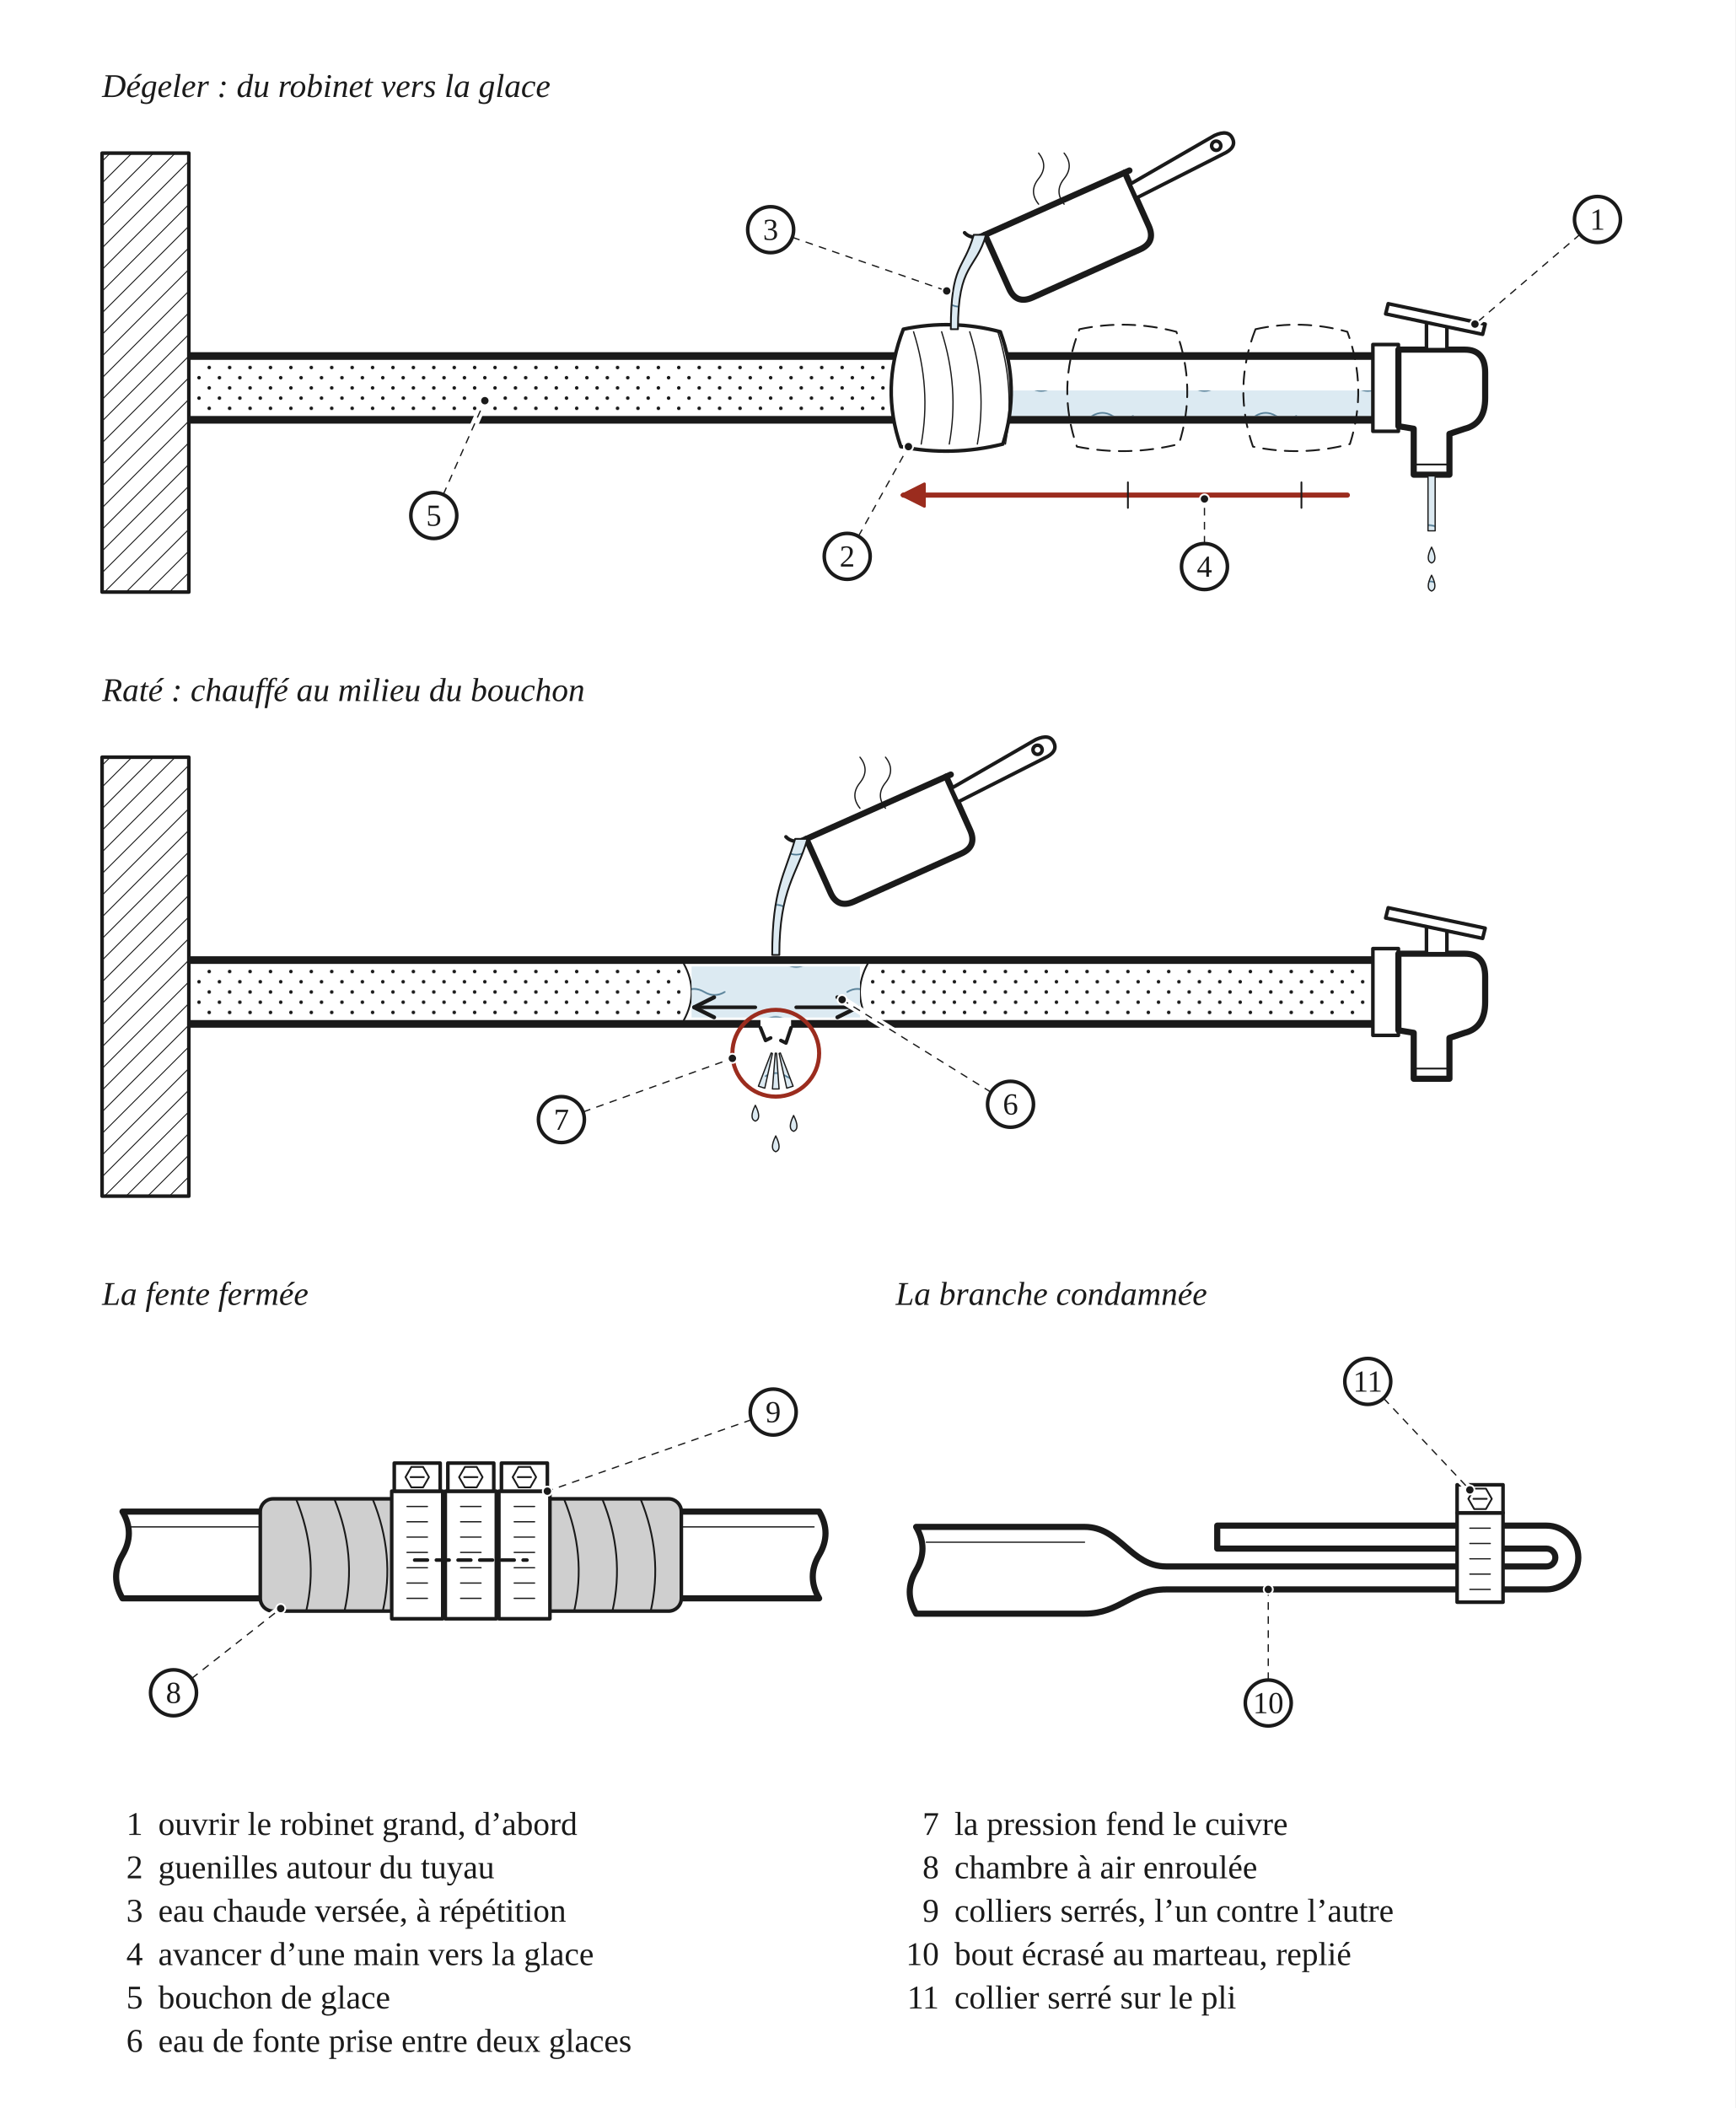
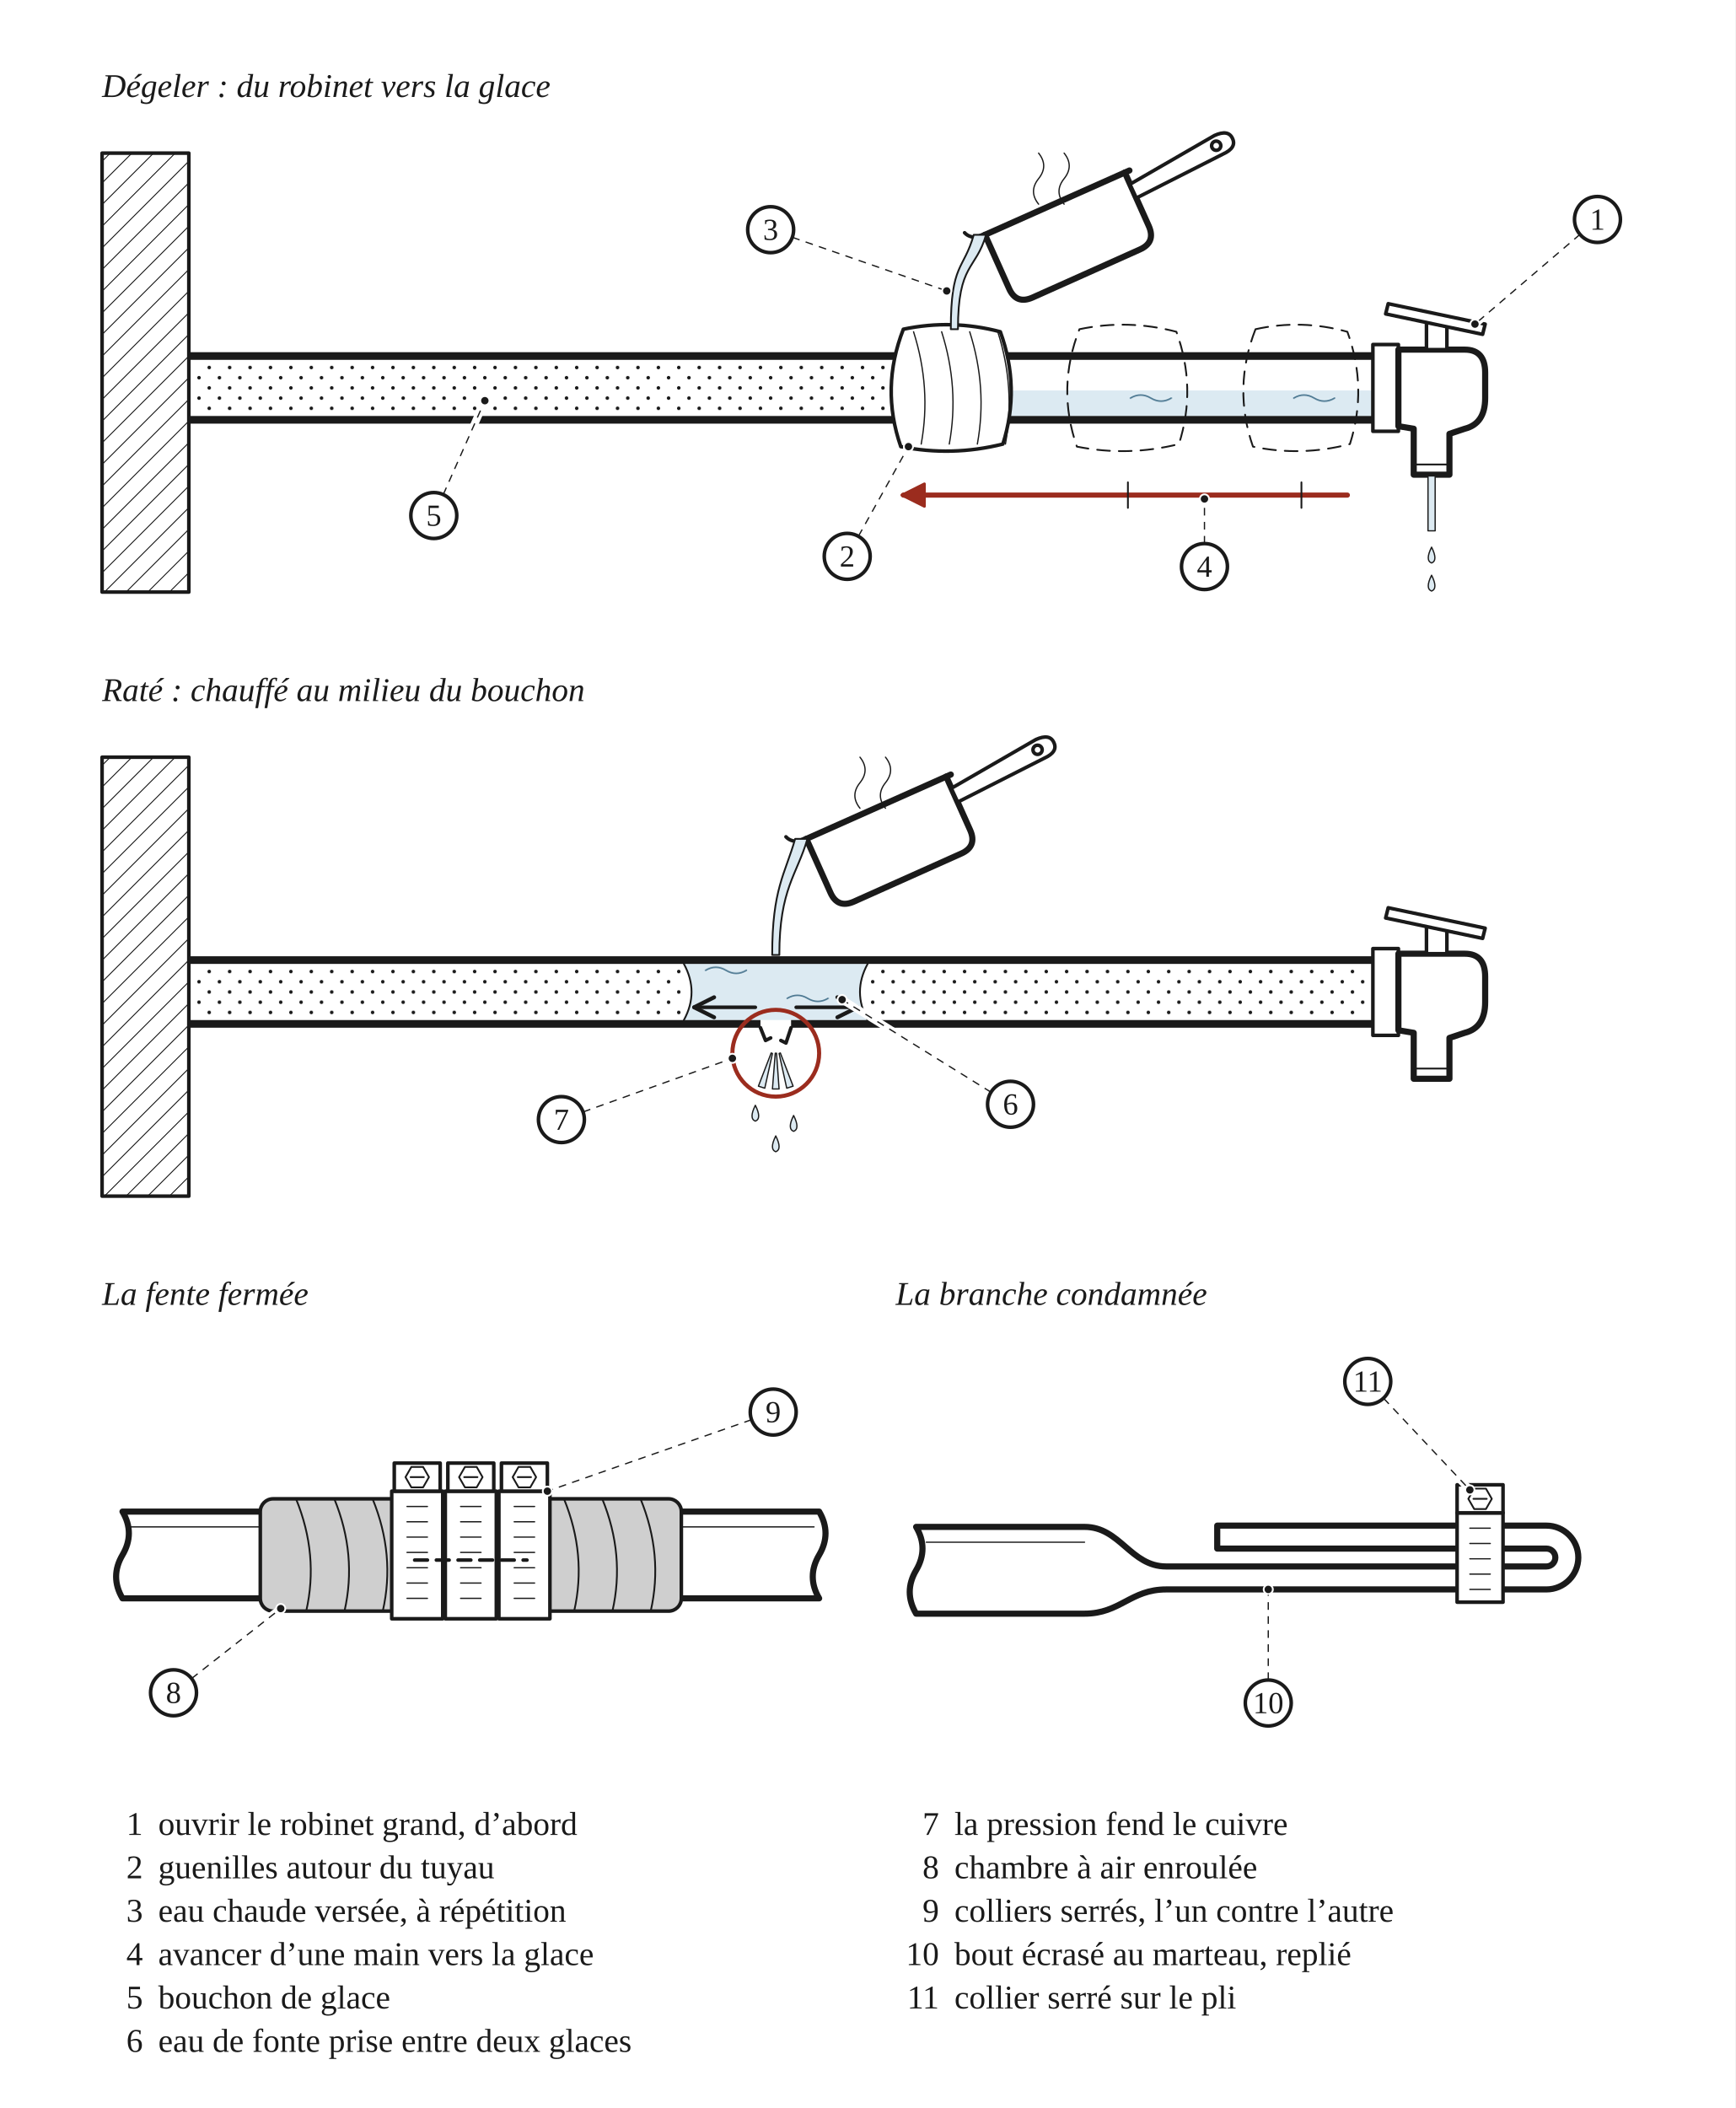
<svg xmlns="http://www.w3.org/2000/svg" width="680" height="826" viewBox="0 0 680 826" role="img">
  <defs>
    <pattern id="h-bois" width="6" height="6" patternUnits="userSpaceOnUse" patternTransform="rotate(45)">
      <line x1="0" y1="0" x2="0" y2="6" stroke="#1A1A1A" stroke-width="0.7" />
    </pattern>
    <pattern id="h-eau" width="64" height="22" patternUnits="userSpaceOnUse">
      <rect width="64" height="22" fill="#DCEAF2" />
      <path d="M4 7 q4 -2.4 8 0 t8 0 M36 18 q4 -2.4 8 0 t8 0" fill="none" stroke="#4F7A93" stroke-width="0.6" stroke-linecap="round" />
    </pattern>
    <pattern id="h-neige" width="8" height="8" patternUnits="userSpaceOnUse">
      <circle cx="2" cy="2" r="0.7" fill="#1A1A1A" stroke="none" />
      <circle cx="6" cy="6" r="0.7" fill="#1A1A1A" stroke="none" />
    </pattern>
    <marker id="fl" viewBox="0 0 10 10" refX="9" refY="5" markerWidth="7" markerHeight="7" orient="auto-start-reverse">
      <path d="M1 1 L9 5 L1 9" fill="none" stroke="#1A1A1A" stroke-width="1.6" stroke-linecap="round" stroke-linejoin="round" />
    </marker>
    <marker id="fl-r" viewBox="0 0 10 10" refX="8.5" refY="5" markerWidth="5.5" markerHeight="5.5" orient="auto-start-reverse">
      <path d="M1 1 L9 5 L1 9 Z" fill="#9B2C1E" stroke="#9B2C1E" stroke-width="1" stroke-linejoin="round" />
    </marker>
  </defs>
  <rect x="0" y="0" width="680" height="826" fill="#FFFFFF" />
  <text x="40" y="38" font-family="Georgia, 'Times New Roman', serif" font-size="13" font-style="italic" fill="#1A1A1A">Dégeler : du robinet vers la glace</text>
  <g transform="translate(40 46)" data-vue="degel">
    <rect x="0" y="14" width="34" height="172" fill="url(#h-bois)" stroke="#1A1A1A" stroke-width="1.4" stroke-linejoin="round" />
    <rect x="34" y="95" width="296" height="22" fill="url(#h-neige)" stroke="none" />
    <path d="M330 95 Q336 106 330 117" fill="none" stroke="#1A1A1A" stroke-width="0.7" stroke-linejoin="round" stroke-linecap="round" />
-     <rect x="331" y="107" width="169" height="10" fill="url(#h-eau)" stroke="none" />
+     <g transform="translate(-17 4)">
+       <rect x="348" y="103" width="169" height="10" fill="url(#h-eau)" stroke="none" />
+     </g>
    <rect x="34" y="92" width="466" height="3" fill="#1A1A1A" stroke="none" />
    <rect x="34" y="117" width="466" height="3" fill="#1A1A1A" stroke="none" />
    <rect x="498" y="89" width="10" height="34" fill="#FFFFFF" stroke="#1A1A1A" stroke-width="1.4" stroke-linejoin="round" stroke-linecap="round" />
    <path d="M508 91 L534 91 Q542 91 542 100 L542 110 Q542 120 534 122 L528 124 L528 140 L514 140 L514 122 L508 121 Z" fill="#FFFFFF" stroke="#1A1A1A" stroke-width="2.4" stroke-linejoin="round" stroke-linecap="round" />
    <line x1="514" y1="136" x2="528" y2="136" fill="none" stroke="#1A1A1A" stroke-width="0.7" stroke-linejoin="round" stroke-linecap="round" />
    <rect x="519" y="79" width="8" height="12" fill="#FFFFFF" stroke="#1A1A1A" stroke-width="1.4" stroke-linejoin="round" stroke-linecap="round" />
    <path d="M504 73 L542 81 L541 85 L503 77 Z" fill="#FFFFFF" stroke="#1A1A1A" stroke-width="1.4" stroke-linejoin="round" stroke-linecap="round" />
-     <rect x="519.6" y="140.5" width="2.8" height="21.5" fill="url(#h-eau)" stroke="#1A1A1A" stroke-width="0.5" stroke-linejoin="round" />
-     <path d="M521 168.4 Q523.6 173.6 521 174.6 Q518.4 173.6 521 168.4 Z" fill="url(#h-eau)" stroke="#1A1A1A" stroke-width="0.5" stroke-linejoin="round" />
-     <path d="M521 179.4 Q523.6 184.6 521 185.6 Q518.4 184.6 521 179.4 Z" fill="url(#h-eau)" stroke="#1A1A1A" stroke-width="0.5" stroke-linejoin="round" />
+     <g transform="translate(-17 4)">
+       <rect x="536.6" y="136.5" width="2.8" height="21.5" fill="url(#h-eau)" stroke="#1A1A1A" stroke-width="0.5" stroke-linejoin="round" />
+     </g>
+     <g transform="translate(-17 4)">
+       <path d="M538 164.4 Q540.6 169.6 538 170.6 Q535.4 169.6 538 164.4 Z" fill="url(#h-eau)" stroke="#1A1A1A" stroke-width="0.5" stroke-linejoin="round" />
+     </g>
+     <g transform="translate(-17 4)">
+       <path d="M538 175.4 Q540.6 180.6 538 181.6 Q535.4 180.6 538 175.4 Z" fill="url(#h-eau)" stroke="#1A1A1A" stroke-width="0.5" stroke-linejoin="round" />
+     </g>
    <path d="M452 83 Q470 79 488 84 Q496 106 489 128 Q470 133 451 129 Q443 106 452 83 Z" fill="none" stroke="#1A1A1A" stroke-width="0.7" stroke-linejoin="round" stroke-linecap="round" stroke-dasharray="5 3.5" />
    <path d="M383 83 Q402 79 421 84 Q429 106 422 128 Q402 133 382 129 Q374 106 383 83 Z" fill="none" stroke="#1A1A1A" stroke-width="0.7" stroke-linejoin="round" stroke-linecap="round" stroke-dasharray="5 3.5" />
    <path d="M314 83 Q333 79 352 84 Q360 106 353 128 Q333 133 313 129 Q305 106 314 83 Z" fill="#FFFFFF" stroke="#1A1A1A" stroke-width="1.4" stroke-linejoin="round" stroke-linecap="round" />
    <path d="M318 84 Q325 106 321 128" fill="none" stroke="#1A1A1A" stroke-width="0.5" stroke-linejoin="round" stroke-linecap="round" />
    <path d="M329 84 Q336 106 332 128" fill="none" stroke="#1A1A1A" stroke-width="0.5" stroke-linejoin="round" stroke-linecap="round" />
    <path d="M340 84 Q347 106 343 128" fill="none" stroke="#1A1A1A" stroke-width="0.5" stroke-linejoin="round" stroke-linecap="round" />
    <path d="M351 84 Q358 106 354 128" fill="none" stroke="#1A1A1A" stroke-width="0.5" stroke-linejoin="round" stroke-linecap="round" />
    <path d="M346 46 L355.4 67 Q358.2 73.4 364.6 70.6 L406.6 51.8 Q413 49 410.2 42.6 L400.8 21.6" fill="#FFFFFF" stroke="#1A1A1A" stroke-width="2.4" stroke-linejoin="round" stroke-linecap="round" />
    <line x1="344.2" y1="46.8" x2="402.6" y2="20.8" fill="none" stroke="#1A1A1A" stroke-width="2.4" stroke-linejoin="round" stroke-linecap="round" />
    <path d="M344.2 46.8 Q340.1 47.5 338 45.2" fill="none" stroke="#1A1A1A" stroke-width="1.4" stroke-linejoin="round" stroke-linecap="round" />
    <path d="M402.8 26.2 L435.9 7.1 Q441.4 4.6 443 8.3 Q444.7 11.9 439.2 14.4 L405.3 31.6 Z" fill="#FFFFFF" stroke="#1A1A1A" stroke-width="1.4" stroke-linejoin="round" stroke-linecap="round" />
    <circle cx="436.6" cy="11.1" r="1.8" fill="none" stroke="#1A1A1A" stroke-width="1.4" stroke-linejoin="round" stroke-linecap="round" />
-     <path d="M341.6 46 C337.6 60 332.6 57 332.6 83 L335.4 83 C335.4 57 342.4 60 346.4 46 Z" fill="url(#h-eau)" stroke="#1A1A1A" stroke-width="0.7" stroke-linejoin="round" />
+     <g transform="translate(-17 4)">
+       <path d="M358.6 42 C354.6 56 349.6 53 349.6 79 L352.4 79 C352.4 53 359.4 56 363.4 42 Z" fill="url(#h-eau)" stroke="#1A1A1A" stroke-width="0.7" stroke-linejoin="round" />
+     </g>
    <path d="M367 34 q-4 -5 0 -10 q4 -5 0 -10" fill="none" stroke="#1A1A1A" stroke-width="0.5" stroke-linejoin="round" stroke-linecap="round" />
    <path d="M377 34 q-4 -5 0 -10 q4 -5 0 -10" fill="none" stroke="#1A1A1A" stroke-width="0.5" stroke-linejoin="round" stroke-linecap="round" />
    <path d="M488 148 L314 148" fill="none" stroke="#9B2C1E" stroke-width="2" stroke-linejoin="round" stroke-linecap="round" marker-end="url(#fl-r)" />
    <line x1="402" y1="143" x2="402" y2="153" fill="none" stroke="#1A1A1A" stroke-width="0.7" stroke-linejoin="round" stroke-linecap="round" />
    <line x1="470" y1="143" x2="470" y2="153" fill="none" stroke="#1A1A1A" stroke-width="0.7" stroke-linejoin="round" stroke-linecap="round" />
  </g>
  <text x="40" y="274.7" font-family="Georgia, 'Times New Roman', serif" font-size="13" font-style="italic" fill="#1A1A1A">Raté : chauffé au milieu du bouchon</text>
  <g transform="translate(40 282.7)" data-vue="rate">
    <rect x="0" y="14" width="34" height="172" fill="url(#h-bois)" stroke="#1A1A1A" stroke-width="1.4" stroke-linejoin="round" />
+     <g transform="translate(-23.5 2.5)">
+       <path d="M251.5 92.5 L323.5 92.5 Q317.5 103.5 323.5 114.5 L251.5 114.5 Q257.5 103.5 251.5 92.5 Z" fill="url(#h-eau)" stroke="none" />
+     </g>
    <rect x="34" y="95" width="194" height="22" fill="url(#h-neige)" stroke="none" />
    <path d="M228 95 Q234 106 228 117" fill="none" stroke="#1A1A1A" stroke-width="0.7" stroke-linejoin="round" stroke-linecap="round" />
    <rect x="300" y="95" width="196" height="22" fill="url(#h-neige)" stroke="none" />
    <path d="M300 95 Q294 106 300 117" fill="none" stroke="#1A1A1A" stroke-width="0.7" stroke-linejoin="round" stroke-linecap="round" />
-     <rect x="231" y="96" width="66" height="20" fill="url(#h-eau)" stroke="none" />
    <path d="M256 112 L232 112" fill="none" stroke="#1A1A1A" stroke-width="1.4" stroke-linejoin="round" stroke-linecap="round" marker-end="url(#fl)" />
    <path d="M272 112 L296 112" fill="none" stroke="#1A1A1A" stroke-width="1.4" stroke-linejoin="round" stroke-linecap="round" marker-end="url(#fl)" />
    <rect x="34" y="92" width="466" height="3" fill="#1A1A1A" stroke="none" />
    <rect x="34" y="117" width="224" height="3" fill="#1A1A1A" stroke="none" />
    <rect x="270" y="117" width="230" height="3" fill="#1A1A1A" stroke="none" />
    <rect x="498" y="89" width="10" height="34" fill="#FFFFFF" stroke="#1A1A1A" stroke-width="1.4" stroke-linejoin="round" stroke-linecap="round" />
    <path d="M508 91 L534 91 Q542 91 542 100 L542 110 Q542 120 534 122 L528 124 L528 140 L514 140 L514 122 L508 121 Z" fill="#FFFFFF" stroke="#1A1A1A" stroke-width="2.4" stroke-linejoin="round" stroke-linecap="round" />
    <line x1="514" y1="136" x2="528" y2="136" fill="none" stroke="#1A1A1A" stroke-width="0.7" stroke-linejoin="round" stroke-linecap="round" />
    <rect x="519" y="79" width="8" height="12" fill="#FFFFFF" stroke="#1A1A1A" stroke-width="1.4" stroke-linejoin="round" stroke-linecap="round" />
    <path d="M504 73 L542 81 L541 85 L503 77 Z" fill="#FFFFFF" stroke="#1A1A1A" stroke-width="1.4" stroke-linejoin="round" stroke-linecap="round" />
    <path d="M258 120 L260 125 L262 124" fill="none" stroke="#1A1A1A" stroke-width="1.4" stroke-linejoin="round" stroke-linecap="round" />
    <path d="M270 120 L268 126 L266 125" fill="none" stroke="#1A1A1A" stroke-width="1.4" stroke-linejoin="round" stroke-linecap="round" />
-     <path d="M262.7 130.1 L259.7 143.7 L257.2 142.9 L262.2 129.9 Z" fill="url(#h-eau)" stroke="#1A1A1A" stroke-width="0.5" stroke-linejoin="round" />
-     <path d="M264.3 130 L265.3 144 L262.7 144 L263.8 130 Z" fill="url(#h-eau)" stroke="#1A1A1A" stroke-width="0.5" stroke-linejoin="round" />
-     <path d="M265.8 129.9 L270.8 142.9 L268.3 143.7 L265.3 130.1 Z" fill="url(#h-eau)" stroke="#1A1A1A" stroke-width="0.5" stroke-linejoin="round" />
-     <path d="M256 150.4 Q258.6 155.6 256 156.6 Q253.4 155.6 256 150.4 Z" fill="url(#h-eau)" stroke="#1A1A1A" stroke-width="0.5" stroke-linejoin="round" />
-     <path d="M271 154.4 Q273.6 159.6 271 160.6 Q268.4 159.6 271 154.4 Z" fill="url(#h-eau)" stroke="#1A1A1A" stroke-width="0.5" stroke-linejoin="round" />
-     <path d="M264 162.4 Q266.6 167.6 264 168.6 Q261.4 167.6 264 162.4 Z" fill="url(#h-eau)" stroke="#1A1A1A" stroke-width="0.5" stroke-linejoin="round" />
+     <g transform="translate(-23.5 2.5)">
+       <path d="M286.2 127.6 L283.2 141.2 L280.7 140.4 L285.7 127.4 Z" fill="url(#h-eau)" stroke="#1A1A1A" stroke-width="0.5" stroke-linejoin="round" />
+     </g>
+     <g transform="translate(-23.5 2.5)">
+       <path d="M287.8 127.5 L288.8 141.5 L286.2 141.5 L287.3 127.5 Z" fill="url(#h-eau)" stroke="#1A1A1A" stroke-width="0.5" stroke-linejoin="round" />
+     </g>
+     <g transform="translate(-23.5 2.5)">
+       <path d="M289.3 127.4 L294.3 140.4 L291.8 141.2 L288.8 127.6 Z" fill="url(#h-eau)" stroke="#1A1A1A" stroke-width="0.5" stroke-linejoin="round" />
+     </g>
+     <g transform="translate(-23.5 2.5)">
+       <path d="M279.5 147.9 Q282.1 153.1 279.5 154.1 Q276.9 153.1 279.5 147.9 Z" fill="url(#h-eau)" stroke="#1A1A1A" stroke-width="0.5" stroke-linejoin="round" />
+     </g>
+     <g transform="translate(-23.5 2.5)">
+       <path d="M294.5 151.9 Q297.1 157.1 294.5 158.1 Q291.9 157.1 294.5 151.9 Z" fill="url(#h-eau)" stroke="#1A1A1A" stroke-width="0.5" stroke-linejoin="round" />
+     </g>
+     <g transform="translate(-23.5 2.5)">
+       <path d="M287.5 159.9 Q290.1 165.1 287.5 166.1 Q284.9 165.1 287.5 159.9 Z" fill="url(#h-eau)" stroke="#1A1A1A" stroke-width="0.5" stroke-linejoin="round" />
+     </g>
    <circle cx="264" cy="130" r="17" fill="none" stroke="#9B2C1E" stroke-width="1.6" />
    <path d="M276 46 L285.4 67 Q288.2 73.4 294.6 70.6 L336.6 51.8 Q343 49 340.2 42.6 L330.8 21.6" fill="#FFFFFF" stroke="#1A1A1A" stroke-width="2.4" stroke-linejoin="round" stroke-linecap="round" />
    <line x1="274.2" y1="46.8" x2="332.6" y2="20.8" fill="none" stroke="#1A1A1A" stroke-width="2.4" stroke-linejoin="round" stroke-linecap="round" />
    <path d="M274.2 46.8 Q270.1 47.5 268 45.2" fill="none" stroke="#1A1A1A" stroke-width="1.4" stroke-linejoin="round" stroke-linecap="round" />
    <path d="M332.8 26.2 L365.9 7.1 Q371.4 4.6 373 8.3 Q374.7 11.9 369.2 14.4 L335.3 31.6 Z" fill="#FFFFFF" stroke="#1A1A1A" stroke-width="1.4" stroke-linejoin="round" stroke-linecap="round" />
    <circle cx="366.6" cy="11.1" r="1.8" fill="none" stroke="#1A1A1A" stroke-width="1.4" stroke-linejoin="round" stroke-linecap="round" />
-     <path d="M271.6 46 C267.6 60 262.6 65.5 262.6 91.5 L265.4 91.5 C265.4 65.5 272.4 60 276.4 46 Z" fill="url(#h-eau)" stroke="#1A1A1A" stroke-width="0.7" stroke-linejoin="round" />
+     <g transform="translate(-14 0)">
+       <path d="M285.6 46 C281.6 60 276.6 65.5 276.6 91.5 L279.4 91.5 C279.4 65.5 286.4 60 290.4 46 Z" fill="url(#h-eau)" stroke="#1A1A1A" stroke-width="0.7" stroke-linejoin="round" />
+     </g>
    <path d="M297 34 q-4 -5 0 -10 q4 -5 0 -10" fill="none" stroke="#1A1A1A" stroke-width="0.5" stroke-linejoin="round" stroke-linecap="round" />
    <path d="M307 34 q-4 -5 0 -10 q4 -5 0 -10" fill="none" stroke="#1A1A1A" stroke-width="0.5" stroke-linejoin="round" stroke-linecap="round" />
  </g>
  <text x="40" y="511.3" font-family="Georgia, 'Times New Roman', serif" font-size="13" font-style="italic" fill="#1A1A1A">La fente fermée</text>
  <g transform="translate(40 519.3)" data-vue="fente">
    <path d="M8 73 L281 73 Q286 81.5 281 90 Q276 98.5 281 107 L8 107 Q3 98.5 8 90 Q13 81.5 8 73 Z" fill="#FFFFFF" stroke="#1A1A1A" stroke-width="2.4" stroke-linejoin="round" stroke-linecap="round" />
    <line x1="10" y1="79" x2="279" y2="79" fill="none" stroke="#1A1A1A" stroke-width="0.5" stroke-linejoin="round" stroke-linecap="round" />
    <rect x="62" y="68" width="165" height="44" fill="#CFCFCF" stroke="none" rx="5" />
    <rect x="62" y="68" width="165" height="44" fill="none" rx="5" stroke="#1A1A1A" stroke-width="1.4" stroke-linejoin="round" stroke-linecap="round" />
    <path d="M76 68 Q85 90 80 112" fill="none" stroke="#1A1A1A" stroke-width="0.7" stroke-linejoin="round" stroke-linecap="round" />
    <path d="M91 68 Q100 90 95 112" fill="none" stroke="#1A1A1A" stroke-width="0.7" stroke-linejoin="round" stroke-linecap="round" />
    <path d="M106 68 Q115 90 110 112" fill="none" stroke="#1A1A1A" stroke-width="0.7" stroke-linejoin="round" stroke-linecap="round" />
    <path d="M121 68 Q130 90 125 112" fill="none" stroke="#1A1A1A" stroke-width="0.7" stroke-linejoin="round" stroke-linecap="round" />
    <path d="M136 68 Q145 90 140 112" fill="none" stroke="#1A1A1A" stroke-width="0.7" stroke-linejoin="round" stroke-linecap="round" />
    <path d="M151 68 Q160 90 155 112" fill="none" stroke="#1A1A1A" stroke-width="0.7" stroke-linejoin="round" stroke-linecap="round" />
    <path d="M166 68 Q175 90 170 112" fill="none" stroke="#1A1A1A" stroke-width="0.7" stroke-linejoin="round" stroke-linecap="round" />
    <path d="M181 68 Q190 90 185 112" fill="none" stroke="#1A1A1A" stroke-width="0.7" stroke-linejoin="round" stroke-linecap="round" />
    <path d="M196 68 Q205 90 200 112" fill="none" stroke="#1A1A1A" stroke-width="0.7" stroke-linejoin="round" stroke-linecap="round" />
    <path d="M211 68 Q220 90 215 112" fill="none" stroke="#1A1A1A" stroke-width="0.7" stroke-linejoin="round" stroke-linecap="round" />
    <rect x="113.5" y="65" width="20" height="50" fill="#FFFFFF" stroke="#1A1A1A" stroke-width="1.4" stroke-linejoin="round" stroke-linecap="round" />
    <line x1="119.5" y1="71" x2="127.5" y2="71" fill="none" stroke="#1A1A1A" stroke-width="0.5" stroke-linejoin="round" stroke-linecap="round" />
    <line x1="119.5" y1="77" x2="127.5" y2="77" fill="none" stroke="#1A1A1A" stroke-width="0.5" stroke-linejoin="round" stroke-linecap="round" />
    <line x1="119.5" y1="83" x2="127.5" y2="83" fill="none" stroke="#1A1A1A" stroke-width="0.5" stroke-linejoin="round" stroke-linecap="round" />
    <line x1="119.5" y1="89" x2="127.5" y2="89" fill="none" stroke="#1A1A1A" stroke-width="0.5" stroke-linejoin="round" stroke-linecap="round" />
    <line x1="119.5" y1="95" x2="127.5" y2="95" fill="none" stroke="#1A1A1A" stroke-width="0.5" stroke-linejoin="round" stroke-linecap="round" />
    <line x1="119.5" y1="101" x2="127.5" y2="101" fill="none" stroke="#1A1A1A" stroke-width="0.5" stroke-linejoin="round" stroke-linecap="round" />
    <line x1="119.5" y1="107" x2="127.5" y2="107" fill="none" stroke="#1A1A1A" stroke-width="0.5" stroke-linejoin="round" stroke-linecap="round" />
    <rect x="114.5" y="54" width="18" height="11" fill="#FFFFFF" stroke="#1A1A1A" stroke-width="1.4" stroke-linejoin="round" stroke-linecap="round" />
    <path d="M128.1 59.5 L125.8 63.5 L121.2 63.5 L118.9 59.5 L121.2 55.5 L125.8 55.5 Z" fill="#FFFFFF" stroke="#1A1A1A" stroke-width="0.7" stroke-linejoin="round" stroke-linecap="round" />
    <line x1="120.9" y1="59.5" x2="126.1" y2="59.5" fill="none" stroke="#1A1A1A" stroke-width="0.7" stroke-linejoin="round" stroke-linecap="round" />
    <rect x="134.5" y="65" width="20" height="50" fill="#FFFFFF" stroke="#1A1A1A" stroke-width="1.4" stroke-linejoin="round" stroke-linecap="round" />
    <line x1="140.5" y1="71" x2="148.5" y2="71" fill="none" stroke="#1A1A1A" stroke-width="0.5" stroke-linejoin="round" stroke-linecap="round" />
    <line x1="140.5" y1="77" x2="148.5" y2="77" fill="none" stroke="#1A1A1A" stroke-width="0.5" stroke-linejoin="round" stroke-linecap="round" />
    <line x1="140.5" y1="83" x2="148.5" y2="83" fill="none" stroke="#1A1A1A" stroke-width="0.5" stroke-linejoin="round" stroke-linecap="round" />
    <line x1="140.5" y1="89" x2="148.5" y2="89" fill="none" stroke="#1A1A1A" stroke-width="0.5" stroke-linejoin="round" stroke-linecap="round" />
    <line x1="140.5" y1="95" x2="148.5" y2="95" fill="none" stroke="#1A1A1A" stroke-width="0.5" stroke-linejoin="round" stroke-linecap="round" />
    <line x1="140.5" y1="101" x2="148.5" y2="101" fill="none" stroke="#1A1A1A" stroke-width="0.5" stroke-linejoin="round" stroke-linecap="round" />
    <line x1="140.5" y1="107" x2="148.5" y2="107" fill="none" stroke="#1A1A1A" stroke-width="0.5" stroke-linejoin="round" stroke-linecap="round" />
    <rect x="135.5" y="54" width="18" height="11" fill="#FFFFFF" stroke="#1A1A1A" stroke-width="1.4" stroke-linejoin="round" stroke-linecap="round" />
    <path d="M149.1 59.5 L146.8 63.5 L142.2 63.5 L139.9 59.5 L142.2 55.5 L146.8 55.5 Z" fill="#FFFFFF" stroke="#1A1A1A" stroke-width="0.7" stroke-linejoin="round" stroke-linecap="round" />
    <line x1="141.9" y1="59.5" x2="147.1" y2="59.5" fill="none" stroke="#1A1A1A" stroke-width="0.7" stroke-linejoin="round" stroke-linecap="round" />
    <rect x="155.5" y="65" width="20" height="50" fill="#FFFFFF" stroke="#1A1A1A" stroke-width="1.4" stroke-linejoin="round" stroke-linecap="round" />
    <line x1="161.5" y1="71" x2="169.5" y2="71" fill="none" stroke="#1A1A1A" stroke-width="0.5" stroke-linejoin="round" stroke-linecap="round" />
    <line x1="161.5" y1="77" x2="169.5" y2="77" fill="none" stroke="#1A1A1A" stroke-width="0.5" stroke-linejoin="round" stroke-linecap="round" />
    <line x1="161.5" y1="83" x2="169.5" y2="83" fill="none" stroke="#1A1A1A" stroke-width="0.5" stroke-linejoin="round" stroke-linecap="round" />
    <line x1="161.5" y1="89" x2="169.5" y2="89" fill="none" stroke="#1A1A1A" stroke-width="0.5" stroke-linejoin="round" stroke-linecap="round" />
    <line x1="161.5" y1="95" x2="169.5" y2="95" fill="none" stroke="#1A1A1A" stroke-width="0.5" stroke-linejoin="round" stroke-linecap="round" />
    <line x1="161.5" y1="101" x2="169.5" y2="101" fill="none" stroke="#1A1A1A" stroke-width="0.5" stroke-linejoin="round" stroke-linecap="round" />
    <line x1="161.5" y1="107" x2="169.5" y2="107" fill="none" stroke="#1A1A1A" stroke-width="0.5" stroke-linejoin="round" stroke-linecap="round" />
    <rect x="156.5" y="54" width="18" height="11" fill="#FFFFFF" stroke="#1A1A1A" stroke-width="1.4" stroke-linejoin="round" stroke-linecap="round" />
    <path d="M170.1 59.5 L167.8 63.5 L163.2 63.5 L160.9 59.5 L163.2 55.5 L167.8 55.5 Z" fill="#FFFFFF" stroke="#1A1A1A" stroke-width="0.7" stroke-linejoin="round" stroke-linecap="round" />
    <line x1="162.9" y1="59.5" x2="168.1" y2="59.5" fill="none" stroke="#1A1A1A" stroke-width="0.7" stroke-linejoin="round" stroke-linecap="round" />
    <line x1="122.5" y1="92" x2="166.5" y2="92" fill="none" stroke="#1A1A1A" stroke-width="1.4" stroke-linejoin="round" stroke-linecap="round" stroke-dasharray="5 3.5" />
  </g>
  <text x="351" y="511.3" font-family="Georgia, 'Times New Roman', serif" font-size="13" font-style="italic" fill="#1A1A1A">La branche condamnée</text>
  <g transform="translate(351 519.3)" data-vue="branche">
    <path d="M126 78.5 L255 78.5 A12.5 12.5 0 0 1 255 103.5 L106 103.5 C92 103.5 88 113 74 113 L8 113 Q3 104.5 8 96 Q13 87.5 8 79 L74 79 C88 79 92 94.5 106 94.5 L255 94.5 A3.5 3.5 0 0 0 255 87.5 L126 87.5 Z" fill="#FFFFFF" stroke="#1A1A1A" stroke-width="2.4" stroke-linejoin="round" stroke-linecap="round" />
    <line x1="12" y1="85" x2="74" y2="85" fill="none" stroke="#1A1A1A" stroke-width="0.5" stroke-linejoin="round" stroke-linecap="round" />
    <line x1="126" y1="78.5" x2="126" y2="87.5" fill="none" stroke="#1A1A1A" stroke-width="1.4" stroke-linejoin="round" stroke-linecap="round" />
    <rect x="220" y="73.5" width="18" height="35" fill="#FFFFFF" stroke="#1A1A1A" stroke-width="1.4" stroke-linejoin="round" stroke-linecap="round" />
    <line x1="225" y1="79.5" x2="233" y2="79.5" fill="none" stroke="#1A1A1A" stroke-width="0.5" stroke-linejoin="round" stroke-linecap="round" />
    <line x1="225" y1="85.5" x2="233" y2="85.5" fill="none" stroke="#1A1A1A" stroke-width="0.5" stroke-linejoin="round" stroke-linecap="round" />
    <line x1="225" y1="91.5" x2="233" y2="91.5" fill="none" stroke="#1A1A1A" stroke-width="0.5" stroke-linejoin="round" stroke-linecap="round" />
    <line x1="225" y1="97.5" x2="233" y2="97.5" fill="none" stroke="#1A1A1A" stroke-width="0.5" stroke-linejoin="round" stroke-linecap="round" />
    <line x1="225" y1="103.5" x2="233" y2="103.5" fill="none" stroke="#1A1A1A" stroke-width="0.5" stroke-linejoin="round" stroke-linecap="round" />
    <rect x="220" y="62.5" width="18" height="11" fill="#FFFFFF" stroke="#1A1A1A" stroke-width="1.4" stroke-linejoin="round" stroke-linecap="round" />
    <path d="M233.6 68 L231.3 72 L226.7 72 L224.4 68 L226.7 64 L231.3 64 Z" fill="#FFFFFF" stroke="#1A1A1A" stroke-width="0.7" stroke-linejoin="round" stroke-linecap="round" />
    <line x1="226.4" y1="68" x2="231.6" y2="68" fill="none" stroke="#1A1A1A" stroke-width="0.7" stroke-linejoin="round" stroke-linecap="round" />
  </g>
  <line x1="619.2" y1="91.8" x2="578" y2="127" fill="none" stroke="#FFFFFF" stroke-width="3" stroke-linecap="round" />
  <line x1="619.2" y1="91.8" x2="578" y2="127" fill="none" stroke="#1A1A1A" stroke-width="0.5" stroke-dasharray="3 2.5" />
  <circle cx="578" cy="127" r="1.8" fill="#1A1A1A" stroke="#FFFFFF" stroke-width="0.7" />
  <circle cx="626" cy="86" r="9" fill="#FFFFFF" stroke="#1A1A1A" stroke-width="1.4" data-vue="degel" />
  <text x="626" y="90" text-anchor="middle" font-family="Georgia, 'Times New Roman', serif" font-size="12" fill="#1A1A1A">1</text>
  <line x1="336.4" y1="210.1" x2="356" y2="175" fill="none" stroke="#FFFFFF" stroke-width="3" stroke-linecap="round" />
  <line x1="336.4" y1="210.1" x2="356" y2="175" fill="none" stroke="#1A1A1A" stroke-width="0.5" stroke-dasharray="3 2.5" />
  <circle cx="356" cy="175" r="1.8" fill="#1A1A1A" stroke="#FFFFFF" stroke-width="0.7" />
  <circle cx="332" cy="218" r="9" fill="#FFFFFF" stroke="#1A1A1A" stroke-width="1.4" data-vue="degel" />
  <text x="332" y="222" text-anchor="middle" font-family="Georgia, 'Times New Roman', serif" font-size="12" fill="#1A1A1A">2</text>
  <line x1="310.5" y1="93" x2="371" y2="114" fill="none" stroke="#FFFFFF" stroke-width="3" stroke-linecap="round" />
  <line x1="310.5" y1="93" x2="371" y2="114" fill="none" stroke="#1A1A1A" stroke-width="0.5" stroke-dasharray="3 2.5" />
  <circle cx="371" cy="114" r="1.8" fill="#1A1A1A" stroke="#FFFFFF" stroke-width="0.7" />
  <circle cx="302" cy="90" r="9" fill="#FFFFFF" stroke="#1A1A1A" stroke-width="1.4" data-vue="degel" />
  <text x="302" y="94" text-anchor="middle" font-family="Georgia, 'Times New Roman', serif" font-size="12" fill="#1A1A1A">3</text>
  <line x1="472" y1="213" x2="472" y2="195.5" fill="none" stroke="#FFFFFF" stroke-width="3" stroke-linecap="round" />
  <line x1="472" y1="213" x2="472" y2="195.5" fill="none" stroke="#1A1A1A" stroke-width="0.5" stroke-dasharray="3 2.5" />
  <circle cx="472" cy="195.5" r="1.8" fill="#1A1A1A" stroke="#FFFFFF" stroke-width="0.7" />
  <circle cx="472" cy="222" r="9" fill="#FFFFFF" stroke="#1A1A1A" stroke-width="1.4" data-vue="degel" />
  <text x="472" y="226" text-anchor="middle" font-family="Georgia, 'Times New Roman', serif" font-size="12" fill="#1A1A1A">4</text>
  <line x1="173.7" y1="193.8" x2="190" y2="157" fill="none" stroke="#FFFFFF" stroke-width="3" stroke-linecap="round" />
  <line x1="173.7" y1="193.8" x2="190" y2="157" fill="none" stroke="#1A1A1A" stroke-width="0.5" stroke-dasharray="3 2.5" />
  <circle cx="190" cy="157" r="1.8" fill="#1A1A1A" stroke="#FFFFFF" stroke-width="0.7" />
  <circle cx="170" cy="202" r="9" fill="#FFFFFF" stroke="#1A1A1A" stroke-width="1.4" data-vue="degel" />
  <text x="170" y="206" text-anchor="middle" font-family="Georgia, 'Times New Roman', serif" font-size="12" fill="#1A1A1A">5</text>
  <line x1="388.4" y1="428" x2="330" y2="391.7" fill="none" stroke="#FFFFFF" stroke-width="3" stroke-linecap="round" />
  <line x1="388.4" y1="428" x2="330" y2="391.7" fill="none" stroke="#1A1A1A" stroke-width="0.5" stroke-dasharray="3 2.5" />
  <circle cx="330" cy="391.7" r="1.8" fill="#1A1A1A" stroke="#FFFFFF" stroke-width="0.7" />
  <circle cx="396" cy="432.7" r="9" fill="#FFFFFF" stroke="#1A1A1A" stroke-width="1.4" data-vue="rate" />
  <text x="396" y="436.7" text-anchor="middle" font-family="Georgia, 'Times New Roman', serif" font-size="12" fill="#1A1A1A">6</text>
  <line x1="228.5" y1="435.7" x2="287" y2="414.7" fill="none" stroke="#FFFFFF" stroke-width="3" stroke-linecap="round" />
  <line x1="228.5" y1="435.7" x2="287" y2="414.7" fill="none" stroke="#1A1A1A" stroke-width="0.5" stroke-dasharray="3 2.5" />
  <circle cx="287" cy="414.7" r="1.8" fill="#1A1A1A" stroke="#FFFFFF" stroke-width="0.7" />
  <circle cx="220" cy="438.7" r="9" fill="#FFFFFF" stroke="#1A1A1A" stroke-width="1.4" data-vue="rate" />
  <text x="220" y="442.7" text-anchor="middle" font-family="Georgia, 'Times New Roman', serif" font-size="12" fill="#1A1A1A">7</text>
  <line x1="75.1" y1="657.7" x2="110" y2="630.3" fill="none" stroke="#FFFFFF" stroke-width="3" stroke-linecap="round" />
  <line x1="75.1" y1="657.7" x2="110" y2="630.3" fill="none" stroke="#1A1A1A" stroke-width="0.5" stroke-dasharray="3 2.5" />
  <circle cx="110" cy="630.3" r="1.8" fill="#1A1A1A" stroke="#FFFFFF" stroke-width="0.7" />
  <circle cx="68" cy="663.3" r="9" fill="#FFFFFF" stroke="#1A1A1A" stroke-width="1.4" data-vue="fente" />
  <text x="68" y="667.3" text-anchor="middle" font-family="Georgia, 'Times New Roman', serif" font-size="12" fill="#1A1A1A">8</text>
  <line x1="294.5" y1="556.3" x2="214.5" y2="584.3" fill="none" stroke="#FFFFFF" stroke-width="3" stroke-linecap="round" />
  <line x1="294.5" y1="556.3" x2="214.5" y2="584.3" fill="none" stroke="#1A1A1A" stroke-width="0.5" stroke-dasharray="3 2.5" />
  <circle cx="214.5" cy="584.3" r="1.8" fill="#1A1A1A" stroke="#FFFFFF" stroke-width="0.7" />
  <circle cx="303" cy="553.3" r="9" fill="#FFFFFF" stroke="#1A1A1A" stroke-width="1.4" data-vue="fente" />
  <text x="303" y="557.3" text-anchor="middle" font-family="Georgia, 'Times New Roman', serif" font-size="12" fill="#1A1A1A">9</text>
  <line x1="497" y1="658.3" x2="497" y2="622.8" fill="none" stroke="#FFFFFF" stroke-width="3" stroke-linecap="round" />
  <line x1="497" y1="658.3" x2="497" y2="622.8" fill="none" stroke="#1A1A1A" stroke-width="0.5" stroke-dasharray="3 2.5" />
  <circle cx="497" cy="622.8" r="1.8" fill="#1A1A1A" stroke="#FFFFFF" stroke-width="0.7" />
  <circle cx="497" cy="667.3" r="9" fill="#FFFFFF" stroke="#1A1A1A" stroke-width="1.4" data-vue="branche" />
  <text x="497" y="671.3" text-anchor="middle" font-family="Georgia, 'Times New Roman', serif" font-size="12" fill="#1A1A1A">10</text>
  <line x1="542.2" y1="547.9" x2="576" y2="583.8" fill="none" stroke="#FFFFFF" stroke-width="3" stroke-linecap="round" />
  <line x1="542.2" y1="547.9" x2="576" y2="583.8" fill="none" stroke="#1A1A1A" stroke-width="0.5" stroke-dasharray="3 2.5" />
  <circle cx="576" cy="583.8" r="1.8" fill="#1A1A1A" stroke="#FFFFFF" stroke-width="0.7" />
  <circle cx="536" cy="541.3" r="9" fill="#FFFFFF" stroke="#1A1A1A" stroke-width="1.4" data-vue="branche" />
  <text x="536" y="545.3" text-anchor="middle" font-family="Georgia, 'Times New Roman', serif" font-size="12" fill="#1A1A1A">11</text>
  <text x="56" y="719" text-anchor="end" font-family="Georgia, 'Times New Roman', serif" font-size="13" fill="#1A1A1A">1</text>
  <text x="62" y="719" font-family="Georgia, 'Times New Roman', serif" font-size="13" fill="#1A1A1A">ouvrir le robinet grand, d’abord</text>
  <text x="56" y="736" text-anchor="end" font-family="Georgia, 'Times New Roman', serif" font-size="13" fill="#1A1A1A">2</text>
  <text x="62" y="736" font-family="Georgia, 'Times New Roman', serif" font-size="13" fill="#1A1A1A">guenilles autour du tuyau</text>
  <text x="56" y="753" text-anchor="end" font-family="Georgia, 'Times New Roman', serif" font-size="13" fill="#1A1A1A">3</text>
  <text x="62" y="753" font-family="Georgia, 'Times New Roman', serif" font-size="13" fill="#1A1A1A">eau chaude versée, à répétition</text>
  <text x="56" y="770" text-anchor="end" font-family="Georgia, 'Times New Roman', serif" font-size="13" fill="#1A1A1A">4</text>
  <text x="62" y="770" font-family="Georgia, 'Times New Roman', serif" font-size="13" fill="#1A1A1A">avancer d’une main vers la glace</text>
  <text x="56" y="787" text-anchor="end" font-family="Georgia, 'Times New Roman', serif" font-size="13" fill="#1A1A1A">5</text>
  <text x="62" y="787" font-family="Georgia, 'Times New Roman', serif" font-size="13" fill="#1A1A1A">bouchon de glace</text>
  <text x="56" y="804" text-anchor="end" font-family="Georgia, 'Times New Roman', serif" font-size="13" fill="#1A1A1A">6</text>
  <text x="62" y="804" font-family="Georgia, 'Times New Roman', serif" font-size="13" fill="#1A1A1A">eau de fonte prise entre deux glaces</text>
  <text x="368" y="719" text-anchor="end" font-family="Georgia, 'Times New Roman', serif" font-size="13" fill="#1A1A1A">7</text>
  <text x="374" y="719" font-family="Georgia, 'Times New Roman', serif" font-size="13" fill="#1A1A1A">la pression fend le cuivre</text>
  <text x="368" y="736" text-anchor="end" font-family="Georgia, 'Times New Roman', serif" font-size="13" fill="#1A1A1A">8</text>
  <text x="374" y="736" font-family="Georgia, 'Times New Roman', serif" font-size="13" fill="#1A1A1A">chambre à air enroulée</text>
  <text x="368" y="753" text-anchor="end" font-family="Georgia, 'Times New Roman', serif" font-size="13" fill="#1A1A1A">9</text>
  <text x="374" y="753" font-family="Georgia, 'Times New Roman', serif" font-size="13" fill="#1A1A1A">colliers serrés, l’un contre l’autre</text>
  <text x="368" y="770" text-anchor="end" font-family="Georgia, 'Times New Roman', serif" font-size="13" fill="#1A1A1A">10</text>
  <text x="374" y="770" font-family="Georgia, 'Times New Roman', serif" font-size="13" fill="#1A1A1A">bout écrasé au marteau, replié</text>
  <text x="368" y="787" text-anchor="end" font-family="Georgia, 'Times New Roman', serif" font-size="13" fill="#1A1A1A">11</text>
  <text x="374" y="787" font-family="Georgia, 'Times New Roman', serif" font-size="13" fill="#1A1A1A">collier serré sur le pli</text>
</svg>
